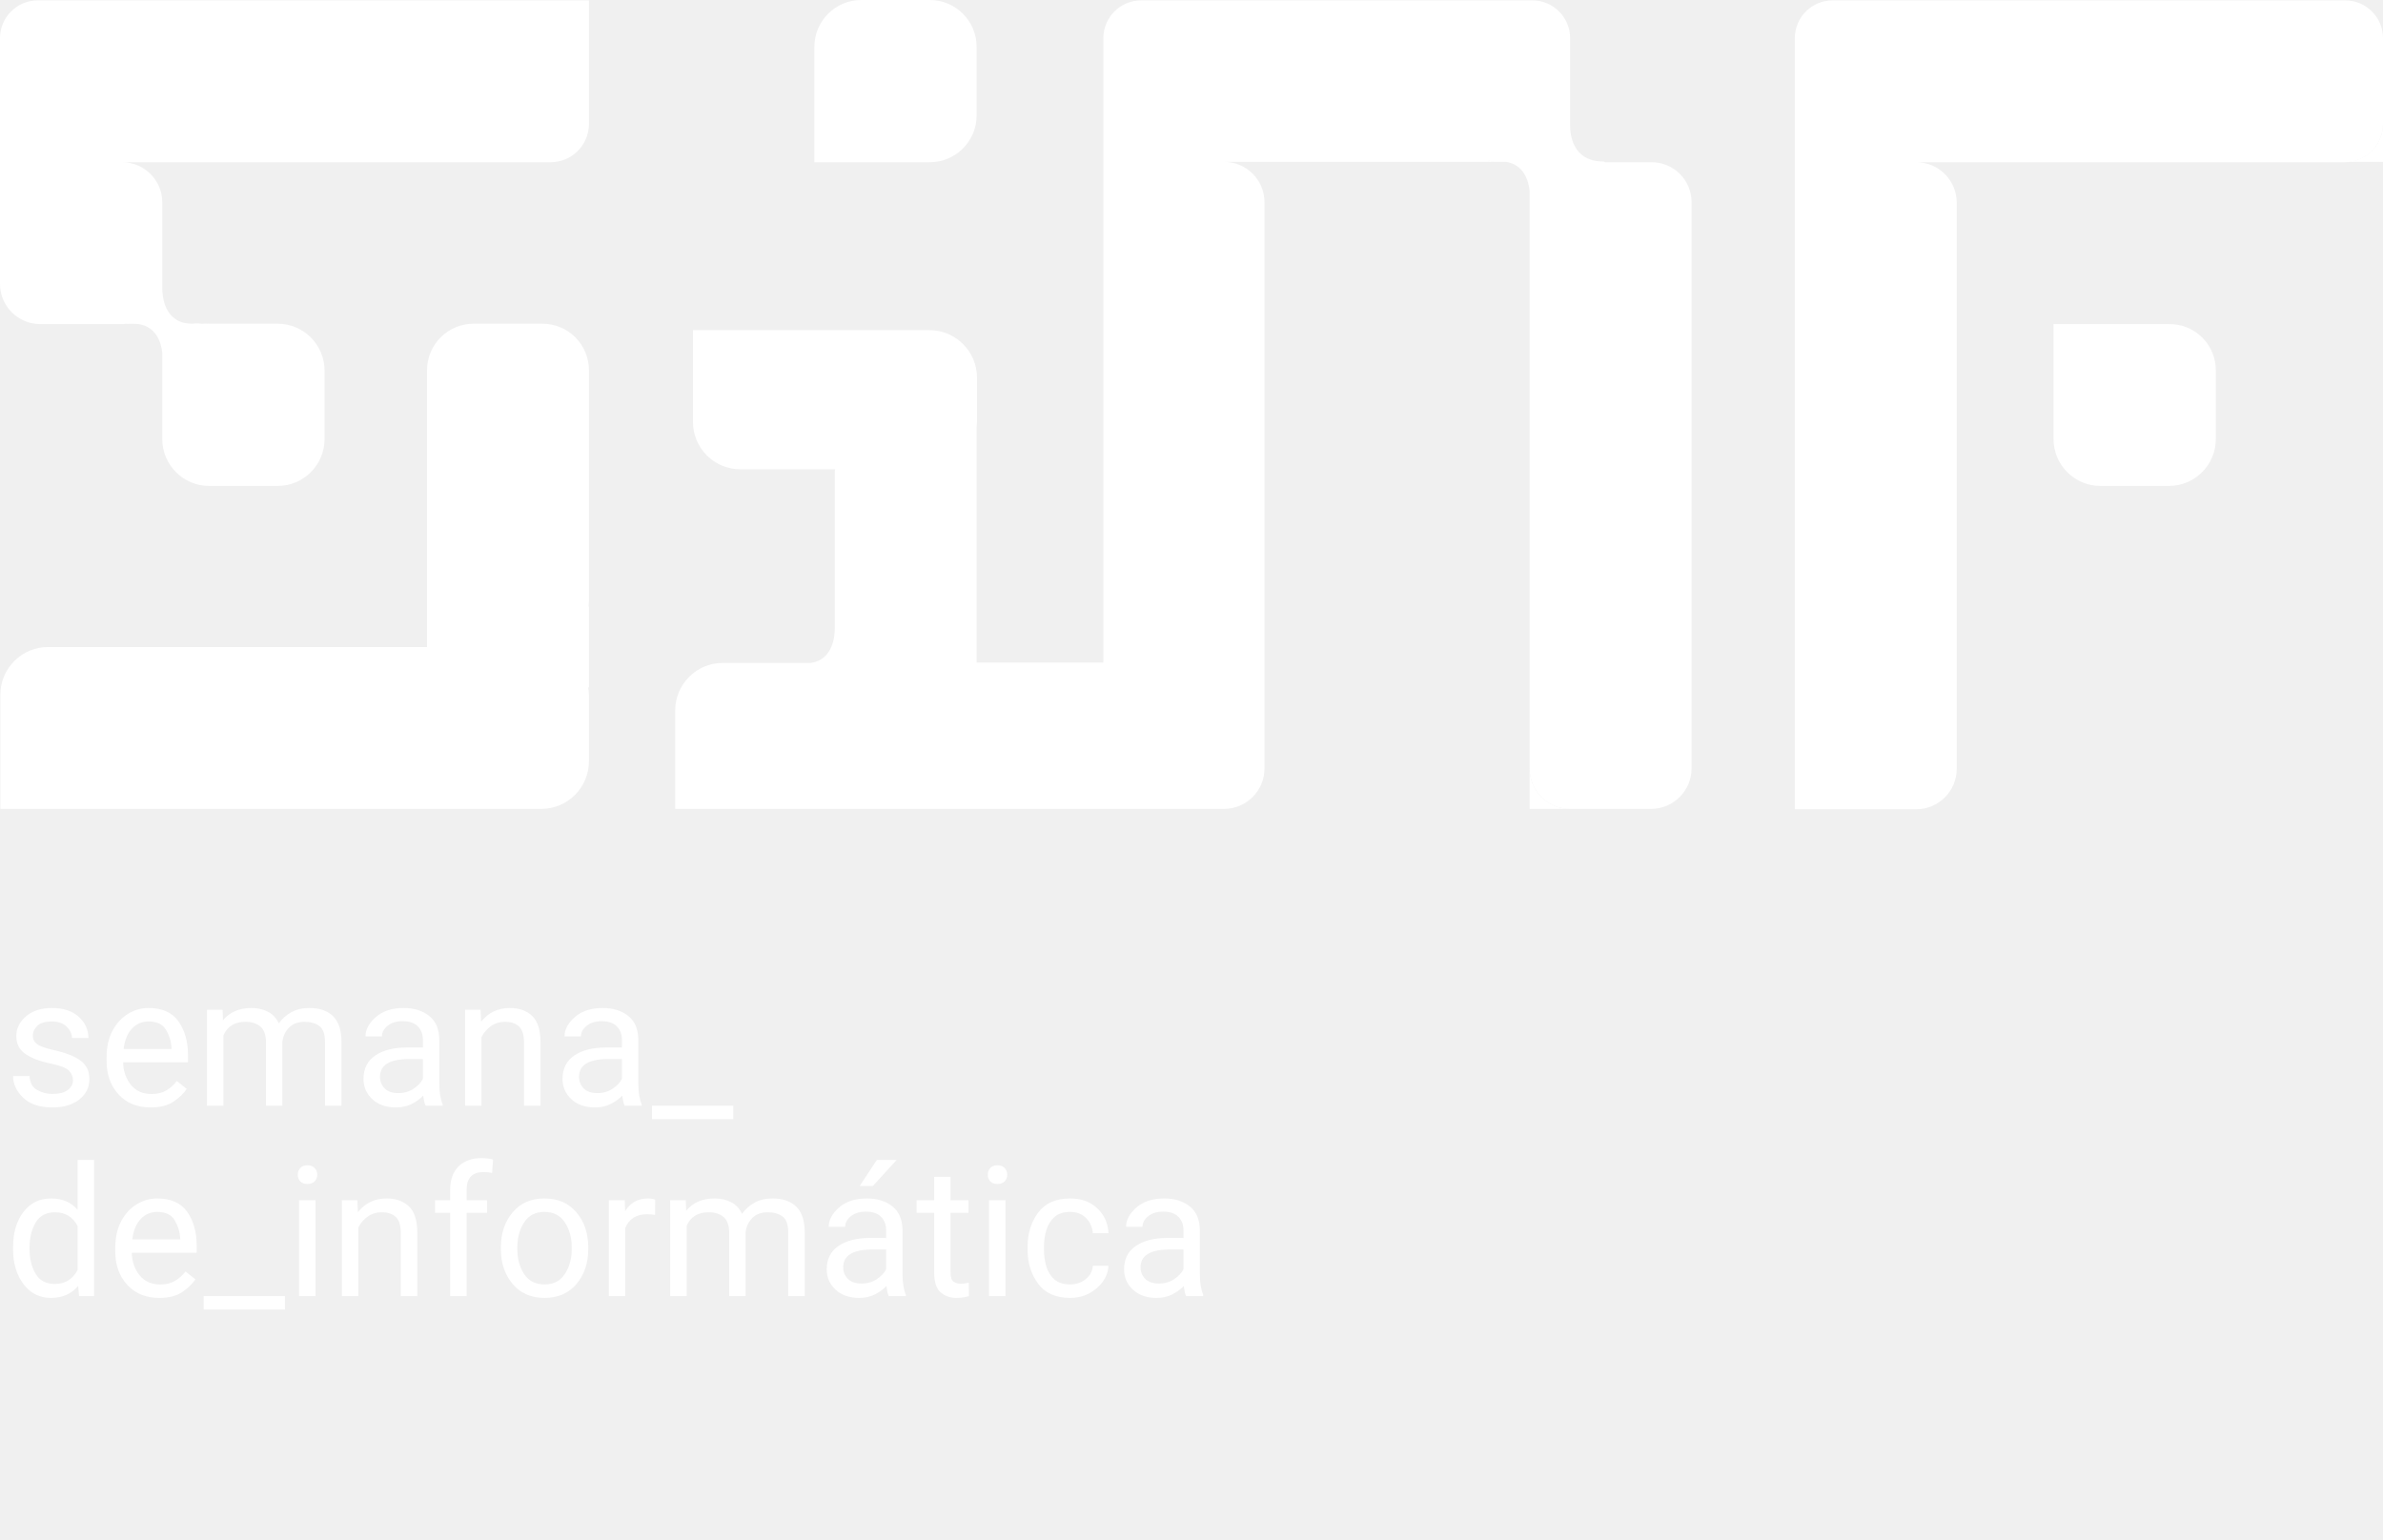
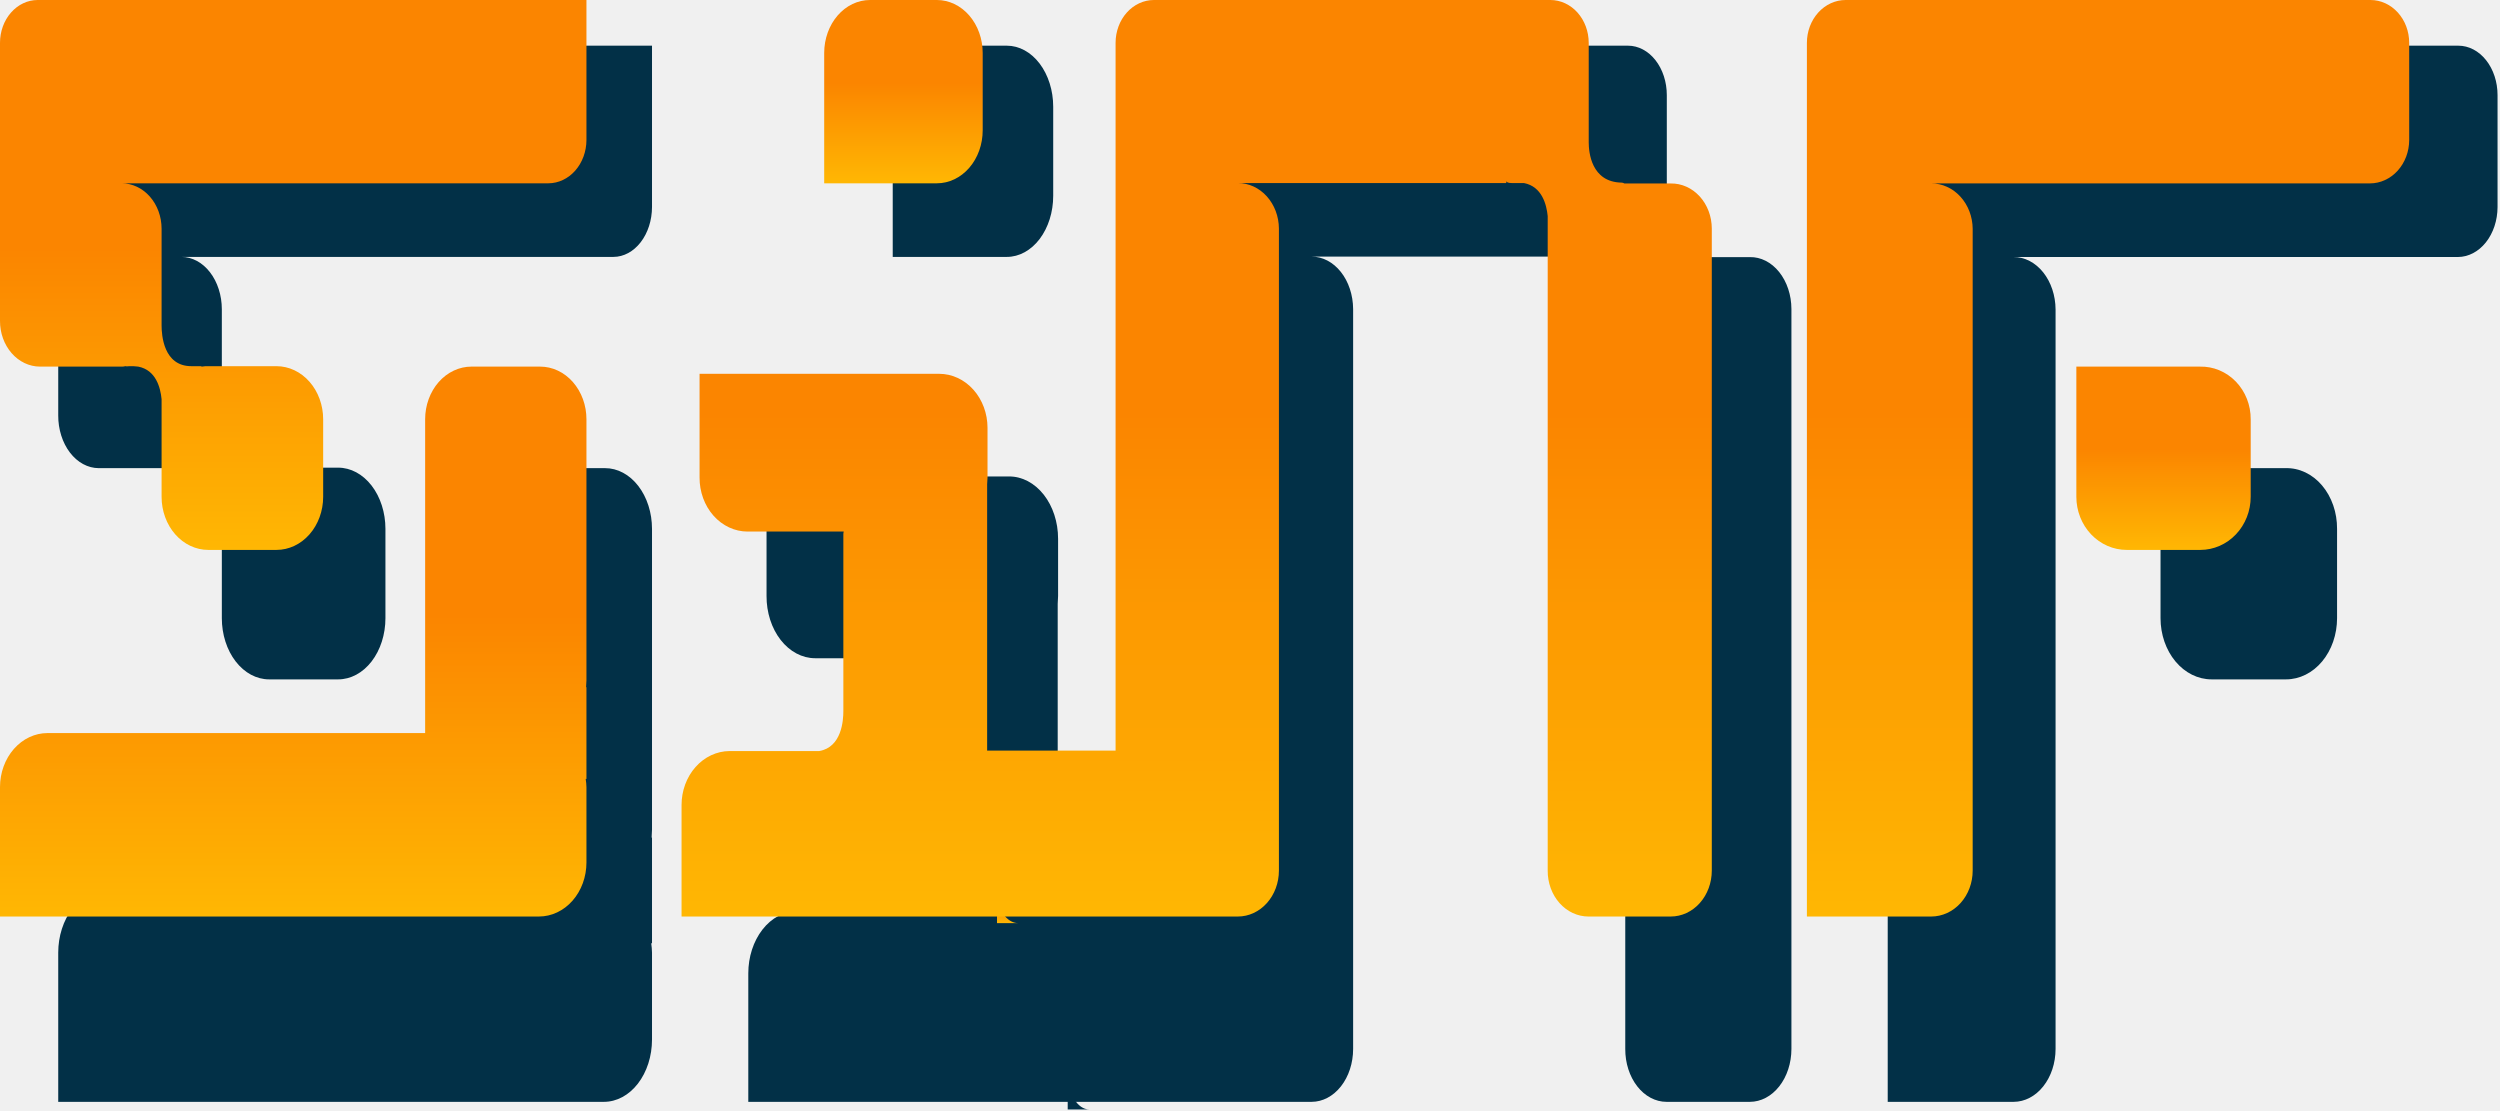
- <svg xmlns="http://www.w3.org/2000/svg" id="Camada_1" data-name="Camada 1" viewBox="0 0 630 407.03">
+ <svg xmlns="http://www.w3.org/2000/svg" width="826" height="367" viewBox="0 0 826 367" fill="none">
+   <path d="M215.424 15.092V68.414C215.41 72.776 214.065 76.956 211.681 80.04C209.298 83.125 206.068 84.866 202.697 84.883H59.937C63.478 84.888 66.874 86.71 69.378 89.951C71.882 93.191 73.29 97.585 73.293 102.168V139.021C73.293 142.608 73.923 154.512 83.248 154.512H86.398C86.524 154.512 86.65 154.675 86.776 154.675C87.484 154.534 88.201 154.48 88.918 154.512H111.724C115.868 154.512 119.842 156.642 122.772 160.434C125.702 164.226 127.348 169.369 127.348 174.732V204.246C127.348 209.609 125.702 214.752 122.772 218.544C119.842 222.336 115.868 224.467 111.724 224.467H88.918C84.774 224.467 80.8 222.336 77.87 218.544C74.939 214.752 73.293 209.609 73.293 204.246V167.068C72.915 162.665 71.403 155.979 65.481 154.675C64.477 154.532 63.467 154.478 62.457 154.512C62.079 154.512 61.575 154.675 61.323 154.512H61.197C60.743 154.647 60.277 154.702 59.811 154.675H32.595C30.832 154.668 29.087 154.212 27.46 153.33C25.834 152.449 24.358 151.161 23.117 149.54C21.876 147.919 20.895 145.997 20.229 143.884C19.564 141.771 19.227 139.509 19.239 137.227V31.398C19.239 27.073 20.566 22.926 22.929 19.868C25.292 16.81 28.497 15.092 31.839 15.092H215.424Z" fill="#023047" />
+   <path d="M359.876 366.563H352.768V354.569C352.762 356.137 352.941 357.692 353.295 359.145C353.649 360.597 354.171 361.919 354.832 363.033C355.492 364.147 356.278 365.033 357.143 365.638C358.009 366.244 358.938 366.558 359.876 366.563Z" fill="#023047" />
+   <path d="M215.424 274.131C215.424 274.947 215.297 275.926 215.297 276.742H215.424V311.665H215.171C215.318 312.689 215.402 313.725 215.424 314.766V343.487C215.42 348.94 213.745 354.167 210.767 358.022C207.788 361.878 203.749 364.045 199.537 364.05H19.238V314.766C19.242 309.314 20.916 304.086 23.895 300.231C26.874 296.376 30.912 294.208 35.125 294.204H161.46V174.747C161.458 172.111 161.858 169.499 162.637 167.063C163.416 164.627 164.558 162.413 165.999 160.549C167.439 158.685 169.149 157.206 171.032 156.198C172.914 155.19 174.931 154.672 176.968 154.675H199.915C201.952 154.672 203.97 155.19 205.852 156.198C207.734 157.206 209.445 158.685 210.885 160.549C212.325 162.413 213.468 164.627 214.246 167.063C215.025 169.499 215.425 172.111 215.424 174.747V274.131Z" fill="#023047" />
+   <path d="M825.189 31.406V68.439C825.175 72.803 823.792 76.984 821.341 80.071C818.889 83.157 815.568 84.899 812.102 84.916H665.294C668.95 84.911 672.459 86.727 675.056 89.966C677.653 93.205 679.128 97.606 679.159 102.209V346.594C679.155 351.222 677.694 355.66 675.094 358.932C672.495 362.205 668.97 364.046 665.294 364.05H623.701V31.406C623.701 27.079 625.066 22.929 627.496 19.87C629.926 16.81 633.222 15.092 636.659 15.092H812.231C815.668 15.092 818.964 16.81 821.394 19.87C823.824 22.929 825.189 27.079 825.189 31.406Z" fill="#023047" />
+   <path d="M591.886 102.086V346.586C591.883 351.216 590.436 355.656 587.863 358.93C585.289 362.204 581.801 364.045 578.162 364.05H550.585C548.79 364.043 547.014 363.586 545.358 362.704C543.702 361.822 542.2 360.533 540.936 358.91C539.673 357.288 538.674 355.364 537.997 353.249C537.319 351.134 536.977 348.87 536.988 346.586V97.353C536.604 92.946 535.064 86.091 529.036 84.785H524.931C523.777 84.785 523.136 84.459 523.136 83.969V84.785H433.35C436.969 84.781 440.442 86.597 443.013 89.838C445.584 93.079 447.044 97.481 447.074 102.086V346.586C447.071 351.216 445.624 355.656 443.051 358.93C440.478 362.204 436.989 364.045 433.35 364.05H247.236V321.613C247.233 316.186 248.917 310.977 251.921 307.124C254.925 303.271 259.004 301.087 263.27 301.048H293.284C300.851 299.579 301.364 289.296 301.364 285.869V218.787C301.344 218.345 301.387 217.902 301.493 217.481H269.298C267.183 217.474 265.09 216.937 263.139 215.899C261.187 214.861 259.416 213.344 257.927 211.433C256.437 209.523 255.259 207.257 254.459 204.766C253.659 202.274 253.253 199.607 253.265 196.915V157.417H333.431C337.716 157.421 341.825 159.589 344.855 163.445C347.885 167.301 349.589 172.529 349.592 177.982V196.915C349.592 197.732 349.464 198.711 349.464 199.527V300.885H392.433V31.413C392.433 27.084 393.784 22.933 396.19 19.872C398.595 16.811 401.858 15.092 405.26 15.092H537.886C541.288 15.092 544.551 16.811 546.956 19.872C549.361 22.933 550.713 27.084 550.713 31.413V69.28C550.713 72.87 551.482 84.459 561.744 84.622C562.06 84.632 562.369 84.744 562.642 84.948H578.162C579.95 84.914 581.726 85.331 583.386 86.176C585.047 87.021 586.559 88.277 587.836 89.871C589.112 91.465 590.128 93.365 590.823 95.462C591.518 97.559 591.879 99.811 591.886 102.086Z" fill="#023047" />
+   <path d="M294.957 84.721V35.264C294.957 29.914 296.572 24.783 299.446 21C302.32 17.217 306.218 15.092 310.283 15.092H332.654C336.719 15.092 340.617 17.217 343.491 21C346.365 24.783 347.98 29.914 347.98 35.264V64.71C347.98 70.061 346.365 75.192 343.491 78.975C340.617 82.758 336.719 84.883 332.654 84.883H294.957V84.721Z" fill="#023047" />
+   <path d="M772.165 174.736V204.248C772.165 209.61 770.389 214.753 767.227 218.544C764.065 222.336 759.777 224.466 755.306 224.466H730.698C726.227 224.466 721.939 222.336 718.778 218.544C715.616 214.753 713.84 209.61 713.84 204.248V154.68H755.17C757.394 154.617 759.605 155.09 761.673 156.071C763.741 157.052 765.623 158.522 767.208 160.393C768.793 162.263 770.049 164.497 770.9 166.961C771.752 169.425 772.182 172.069 772.165 174.736Z" fill="#023047" />
+   <path d="M193.763 0V46.272C193.75 50.058 192.422 53.684 190.067 56.361C187.713 59.038 184.524 60.549 181.194 60.564H40.196C43.694 60.568 47.047 62.149 49.52 64.961C51.994 67.773 53.385 71.586 53.388 75.563V107.543C53.388 110.656 54.01 120.986 63.219 120.986H66.33C66.455 120.986 66.579 121.128 66.704 121.128C67.403 121.006 68.112 120.959 68.819 120.986H91.344C95.436 120.986 99.362 122.835 102.256 126.126C105.149 129.416 106.775 133.879 106.775 138.533V164.145C106.775 168.799 105.149 173.262 102.256 176.552C99.362 179.843 95.436 181.692 91.344 181.692H68.819C64.727 181.692 60.801 179.843 57.907 176.552C55.014 173.262 53.388 168.799 53.388 164.145V131.882C53.014 128.062 51.521 122.26 45.672 121.128C44.681 121.004 43.683 120.957 42.685 120.986C42.312 120.986 41.814 121.128 41.565 120.986H41.441C40.992 121.103 40.532 121.151 40.072 121.128H13.192C11.45 121.122 9.727 120.726 8.12 119.961C6.514 119.197 5.056 118.079 3.831 116.672C2.605 115.265 1.636 113.597 0.979 111.764C0.321 109.93 -0.011 107.967 0 105.987V14.15C0 10.398 1.311 6.798 3.645 4.145C5.979 1.491 9.144 0 12.445 0H193.763Z" fill="url(#paint0_linear_558_89)" />
+   <path d="M336.433 305H329.412V294.592C329.406 295.953 329.583 297.303 329.933 298.563C330.283 299.824 330.799 300.97 331.451 301.937C332.103 302.904 332.879 303.672 333.734 304.198C334.589 304.724 335.506 304.996 336.433 305Z" fill="url(#paint1_linear_558_89)" />
+   <path d="M193.763 224.789C193.763 225.498 193.639 226.347 193.639 227.055H193.763V257.361H193.514C193.659 258.249 193.742 259.149 193.763 260.052V284.976C193.76 289.707 192.106 294.243 189.164 297.589C186.222 300.934 182.233 302.815 178.073 302.819H0V260.052C0.003 255.32 1.657 250.784 4.599 247.438C7.541 244.093 11.53 242.212 15.69 242.208H140.466V138.546C140.464 136.258 140.859 133.992 141.628 131.878C142.398 129.764 143.526 127.843 144.948 126.225C146.371 124.607 148.06 123.324 149.919 122.45C151.778 121.575 153.771 121.126 155.783 121.127H178.446C180.458 121.126 182.451 121.575 184.31 122.45C186.169 123.324 187.858 124.607 189.281 126.225C190.703 127.843 191.831 129.764 192.601 131.878C193.37 133.992 193.765 136.258 193.763 138.546V224.789Z" fill="url(#paint2_linear_558_89)" />
+   <path d="M796 14.157V46.294C795.987 50.081 794.62 53.709 792.199 56.388C789.778 59.066 786.499 60.577 783.075 60.592H638.08C641.69 60.588 645.156 62.164 647.721 64.975C650.286 67.786 651.743 71.605 651.773 75.599V287.671C651.77 291.688 650.326 295.539 647.759 298.379C645.191 301.219 641.71 302.816 638.08 302.82H597V14.157C597 10.402 598.348 6.801 600.748 4.147C603.148 1.492 606.403 0 609.797 0H783.203C786.597 0 789.852 1.492 792.252 4.147C794.652 6.801 796 10.402 796 14.157Z" fill="url(#paint3_linear_558_89)" />
+   <path d="M565.578 75.492V287.664C565.575 291.683 564.146 295.535 561.605 298.377C559.063 301.218 555.617 302.816 552.023 302.82H524.787C523.014 302.814 521.26 302.417 519.625 301.652C517.989 300.887 516.505 299.768 515.258 298.36C514.01 296.952 513.023 295.282 512.354 293.447C511.685 291.611 511.347 289.646 511.358 287.664V71.385C510.978 67.561 509.458 61.612 503.504 60.479H499.45C498.31 60.479 497.677 60.196 497.677 59.771V60.479H408.999C412.574 60.475 416.004 62.051 418.543 64.864C421.082 67.676 422.524 71.496 422.554 75.492V287.664C422.551 291.683 421.122 295.535 418.58 298.377C416.039 301.218 412.593 302.816 408.999 302.82H225.184V265.994C225.18 261.284 226.843 256.764 229.81 253.421C232.777 250.077 236.806 248.181 241.019 248.148H270.662C278.137 246.873 278.643 237.95 278.643 234.976V176.763C278.623 176.38 278.666 175.995 278.77 175.63H246.973C244.884 175.624 242.817 175.158 240.89 174.257C238.962 173.357 237.213 172.04 235.742 170.382C234.271 168.724 233.107 166.757 232.317 164.596C231.527 162.434 231.126 160.119 231.138 157.783V123.507H310.314C314.546 123.511 318.604 125.393 321.597 128.739C324.59 132.085 326.273 136.622 326.276 141.354V157.783C326.276 158.492 326.149 159.341 326.149 160.05V248.006H368.588V14.164C368.588 10.407 369.922 6.805 372.298 4.148C374.674 1.492 377.896 0 381.256 0H512.245C515.605 0 518.827 1.492 521.203 4.148C523.579 6.805 524.913 10.407 524.913 14.164V47.023C524.913 50.139 525.674 60.196 535.808 60.337C536.12 60.346 536.426 60.443 536.695 60.621H552.023C553.79 60.591 555.544 60.953 557.184 61.686C558.824 62.419 560.317 63.509 561.578 64.892C562.839 66.275 563.842 67.925 564.528 69.744C565.215 71.564 565.572 73.518 565.578 75.492Z" fill="url(#paint4_linear_558_89)" />
+   <path d="M272.314 60.423V17.506C272.314 12.863 273.909 8.41 276.748 5.127C279.587 1.844 283.437 0 287.451 0H309.546C313.561 0 317.411 1.844 320.249 5.127C323.088 8.41 324.683 12.863 324.683 17.506V43.058C324.683 47.701 323.088 52.154 320.249 55.437C317.411 58.719 313.561 60.564 309.546 60.564H272.314V60.423Z" fill="url(#paint5_linear_558_89)" />
+   <path d="M743.63 138.536V164.146C743.63 168.799 741.876 173.262 738.753 176.552C735.631 179.843 731.396 181.691 726.98 181.691H702.676C698.26 181.691 694.025 179.843 690.902 176.552C687.78 173.262 686.025 168.799 686.025 164.146V121.132H726.846C729.041 121.077 731.225 121.488 733.268 122.339C735.31 123.191 737.169 124.466 738.735 126.089C740.3 127.713 741.54 129.651 742.381 131.789C743.222 133.927 743.647 136.222 743.63 138.536Z" fill="url(#paint6_linear_558_89)" />
  <defs>
-     <style>.cls-1,.cls-2{fill:#fff;}.cls-2{font-size:48px;font-family:Roboto-Medium, Roboto;}</style>
+     <linearGradient id="paint0_linear_558_89" x1="96.882" y1="0" x2="96.882" y2="181.692" gradientUnits="userSpaceOnUse">
+       <stop offset="0.451" stop-color="#FB8500" />
+       <stop offset="1" stop-color="#FFB703" />
+       <stop offset="1" stop-color="#FFB703" />
+     </linearGradient>
+     <linearGradient id="paint1_linear_558_89" x1="332.922" y1="294.592" x2="332.922" y2="305" gradientUnits="userSpaceOnUse">
+       <stop offset="0.451" stop-color="#FB8500" />
+       <stop offset="1" stop-color="#FFB703" />
+       <stop offset="1" stop-color="#FFB703" />
+     </linearGradient>
+     <linearGradient id="paint2_linear_558_89" x1="96.882" y1="121.127" x2="96.882" y2="302.819" gradientUnits="userSpaceOnUse">
+       <stop offset="0.451" stop-color="#FB8500" />
+       <stop offset="1" stop-color="#FFB703" />
+       <stop offset="1" stop-color="#FFB703" />
+     </linearGradient>
+     <linearGradient id="paint3_linear_558_89" x1="696.5" y1="0" x2="696.5" y2="302.82" gradientUnits="userSpaceOnUse">
+       <stop offset="0.451" stop-color="#FB8500" />
+       <stop offset="1" stop-color="#FFB703" />
+       <stop offset="1" stop-color="#FFB703" />
+     </linearGradient>
+     <linearGradient id="paint4_linear_558_89" x1="395.381" y1="0" x2="395.381" y2="302.82" gradientUnits="userSpaceOnUse">
+       <stop offset="0.451" stop-color="#FB8500" />
+       <stop offset="1" stop-color="#FFB703" />
+       <stop offset="1" stop-color="#FFB703" />
+     </linearGradient>
+     <linearGradient id="paint5_linear_558_89" x1="298.499" y1="0" x2="298.499" y2="60.564" gradientUnits="userSpaceOnUse">
+       <stop offset="0.451" stop-color="#FB8500" />
+       <stop offset="1" stop-color="#FFB703" />
+       <stop offset="1" stop-color="#FFB703" />
+     </linearGradient>
+     <linearGradient id="paint6_linear_558_89" x1="714.828" y1="121.127" x2="714.828" y2="181.691" gradientUnits="userSpaceOnUse">
+       <stop offset="0.451" stop-color="#FB8500" />
+       <stop offset="1" stop-color="#FFB703" />
+       <stop offset="1" stop-color="#FFB703" />
+     </linearGradient>
  </defs>
-   <path class="cls-1" d="M177.4,383.8c-.6,0-1.1.1-1.7.1a.37.37,0,0,0-.3-.1Z" transform="translate(-122.1 -298.2)" />
-   <path class="cls-1" d="M158.9,383.8h-4.4a4.1,4.1,0,0,0,1.1-.1h.1c.2.1.5,0,.9,0A17,17,0,0,1,158.9,383.8Z" transform="translate(-122.1 -298.2)" />
-   <path class="cls-1" d="M277.8,298.3V331a10.14,10.14,0,0,1-10.1,10.1H154.4A10.61,10.61,0,0,1,165,351.7v22.6c0,2.2.5,9.5,7.9,9.5h2.5c.1,0,.2.1.3.1a9.15,9.15,0,0,1,1.7-.1h18.1a12.4,12.4,0,0,1,12.4,12.4v18.1a12.4,12.4,0,0,1-12.4,12.4H177.4A12.4,12.4,0,0,1,165,414.3V391.5c-.3-2.7-1.5-6.8-6.2-7.6a17.72,17.72,0,0,0-2.4-.1c-.3,0-.7.1-.9,0h-.1a4.1,4.1,0,0,1-1.1.1H132.7a10.63,10.63,0,0,1-10.6-10.7V308.3a10,10,0,0,1,10-10Z" transform="translate(-122.1 -298.2)" />
-   <path class="cls-1" d="M517.2,341h-1.4v-.5C515.8,340.8,516.2,341,517.2,341Z" transform="translate(-122.1 -298.2)" />
-   <path class="cls-1" d="M517.2,341h-1.4v-.5C515.8,340.8,516.2,341,517.2,341Z" transform="translate(-122.1 -298.2)" />
-   <path class="cls-1" d="M537.1,512.1H526.5V501.4A10.63,10.63,0,0,0,537.1,512.1Z" transform="translate(-122.1 -298.2)" />
-   <path class="cls-1" d="M752.1,331v10H742A10.05,10.05,0,0,0,752.1,331Z" transform="translate(-122.1 -298.2)" />
-   <path class="cls-1" d="M175.4,383.8H173c.3,0,.5-.1.8-.1A6.22,6.22,0,0,1,175.4,383.8Z" transform="translate(-122.1 -298.2)" />
-   <path class="cls-1" d="M277.8,457c0,.5-.1,1.1-.1,1.6h.1V480h-.2a12.25,12.25,0,0,1,.2,1.9v17.6a12.61,12.61,0,0,1-12.6,12.6h-143V481.9a12.61,12.61,0,0,1,12.6-12.6H235V396.1a12.29,12.29,0,0,1,12.3-12.3h18.2a12.29,12.29,0,0,1,12.3,12.3Z" transform="translate(-122.1 -298.2)" />
-   <path class="cls-1" d="M752.1,308.3V331A10.14,10.14,0,0,1,742,341.1H628.7a10.69,10.69,0,0,1,10.7,10.6V501.5a10.71,10.71,0,0,1-10.7,10.7H596.6V308.3a10,10,0,0,1,10-10H742.1A10,10,0,0,1,752.1,308.3Z" transform="translate(-122.1 -298.2)" />
-   <path class="cls-1" d="M569.3,351.6V501.4a10.71,10.71,0,0,1-10.7,10.7H537.1a10.63,10.63,0,0,1-10.6-10.7V348.7c-.3-2.7-1.5-6.9-6.2-7.7h-3.2c-.9,0-1.4-.2-1.4-.5v.5h-70a10.69,10.69,0,0,1,10.7,10.6V501.4a10.71,10.71,0,0,1-10.7,10.7H300.6v-26a12.59,12.59,0,0,1,12.5-12.6h23.4c5.9-.9,6.3-7.2,6.3-9.3V423.1a2.2,2.2,0,0,1,.1-.8H317.8a12.53,12.53,0,0,1-12.5-12.6V385.5h62.5a12.61,12.61,0,0,1,12.6,12.6v11.6c0,.5-.1,1.1-.1,1.6v62.1h33.5V308.3a10,10,0,0,1,10-10H527.2a10,10,0,0,1,10,10v23.2c0,2.2.6,9.3,8.6,9.4a1.45,1.45,0,0,1,.7.2h12.1A10.54,10.54,0,0,1,569.3,351.6Z" transform="translate(-122.1 -298.2)" />
-   <path class="cls-1" d="M337.4,341V310.6a12.4,12.4,0,0,1,12.4-12.4h18.1a12.4,12.4,0,0,1,12.4,12.4v18.1a12.4,12.4,0,0,1-12.4,12.4H337.4Z" transform="translate(-122.1 -298.2)" />
-   <path class="cls-1" d="M707.9,396.2v18.1a12.4,12.4,0,0,1-12.4,12.4H677.4A12.4,12.4,0,0,1,665,414.3V383.9h30.4A12.21,12.21,0,0,1,707.9,396.2Z" transform="translate(-122.1 -298.2)" />
-   <text class="cls-2" transform="translate(1.22 292.38)">semana_</text>
-   <text class="cls-2" transform="translate(1.22 342.74)">de_informática</text>
</svg>
